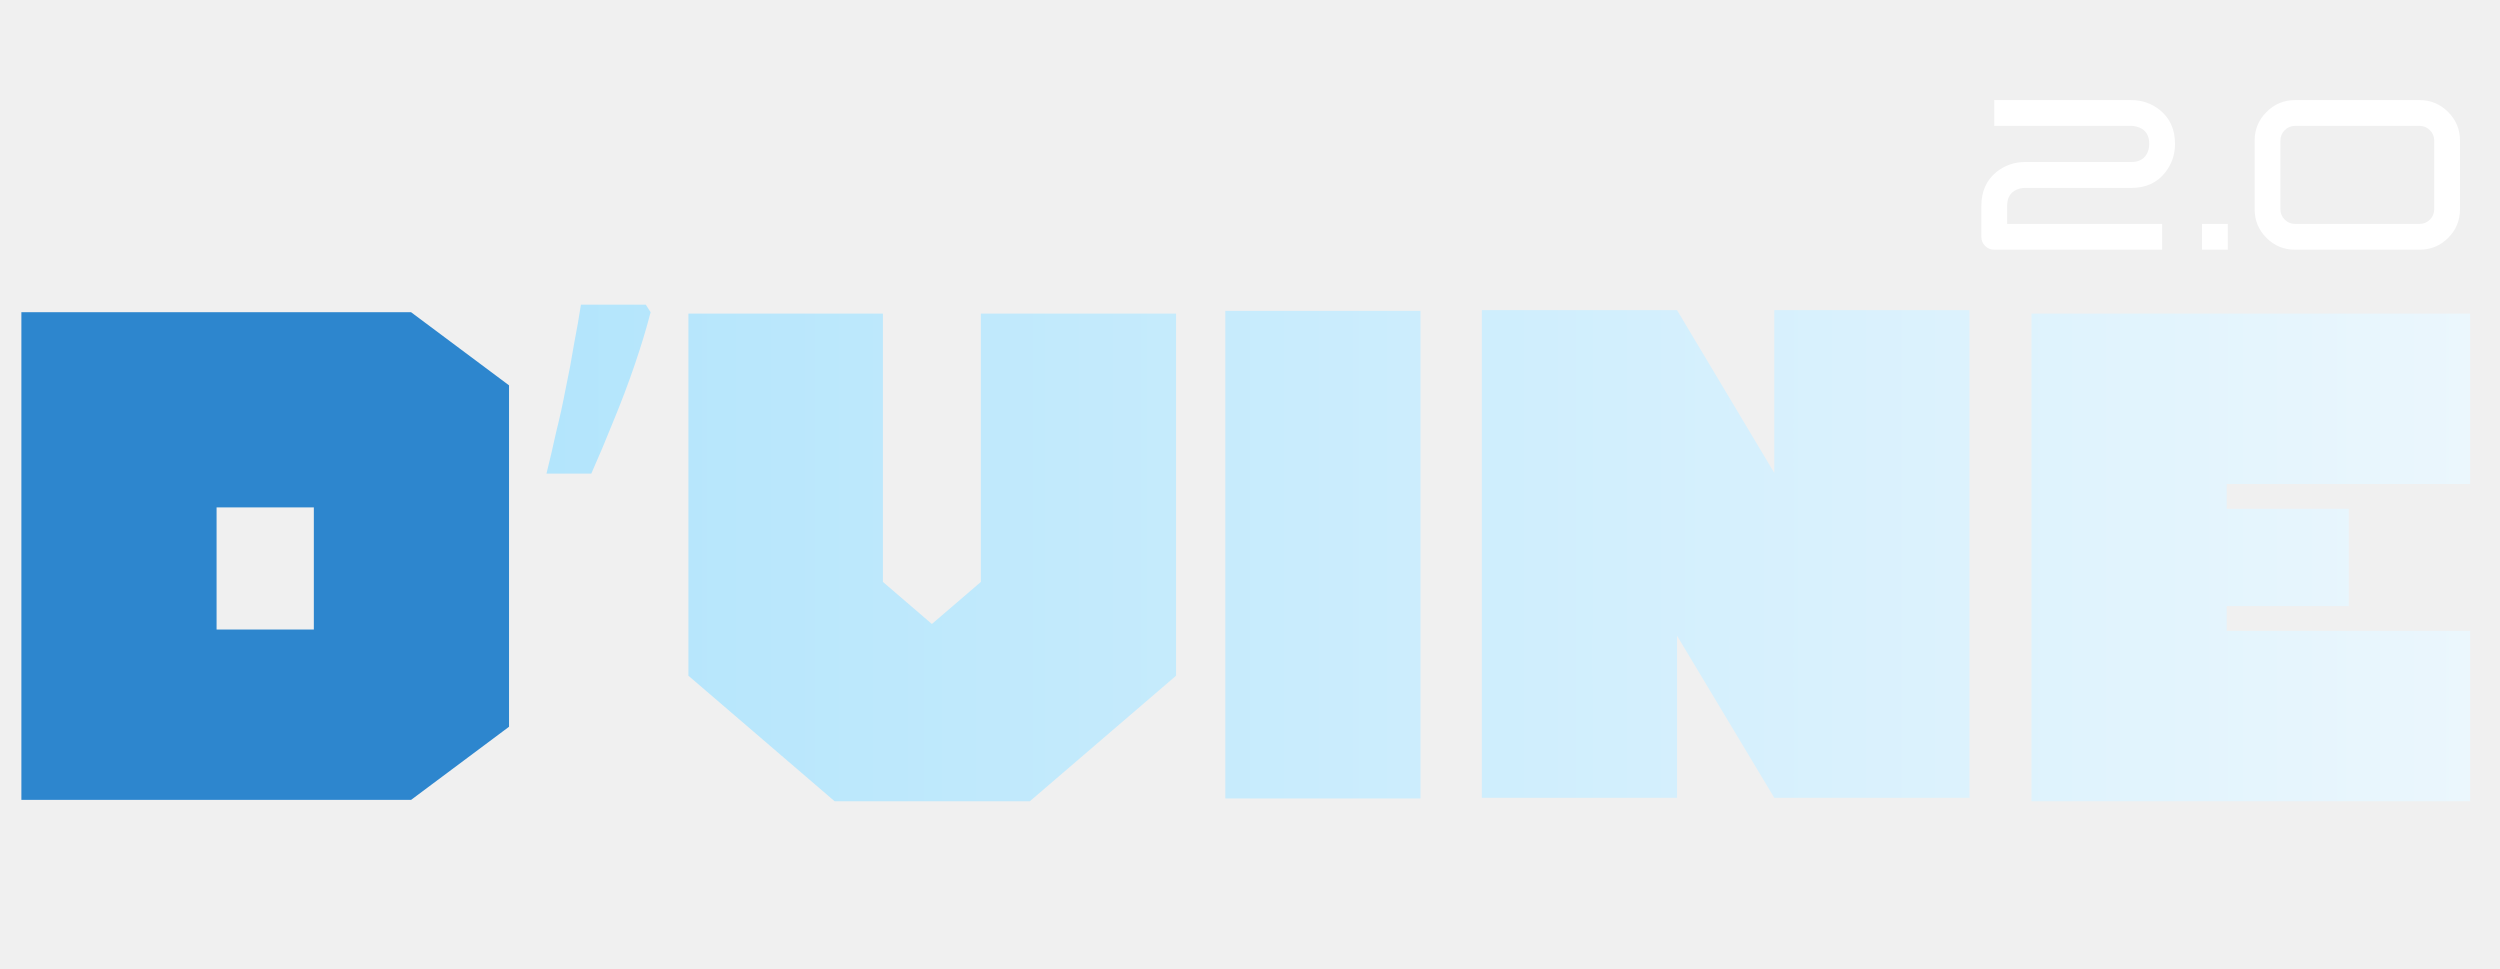
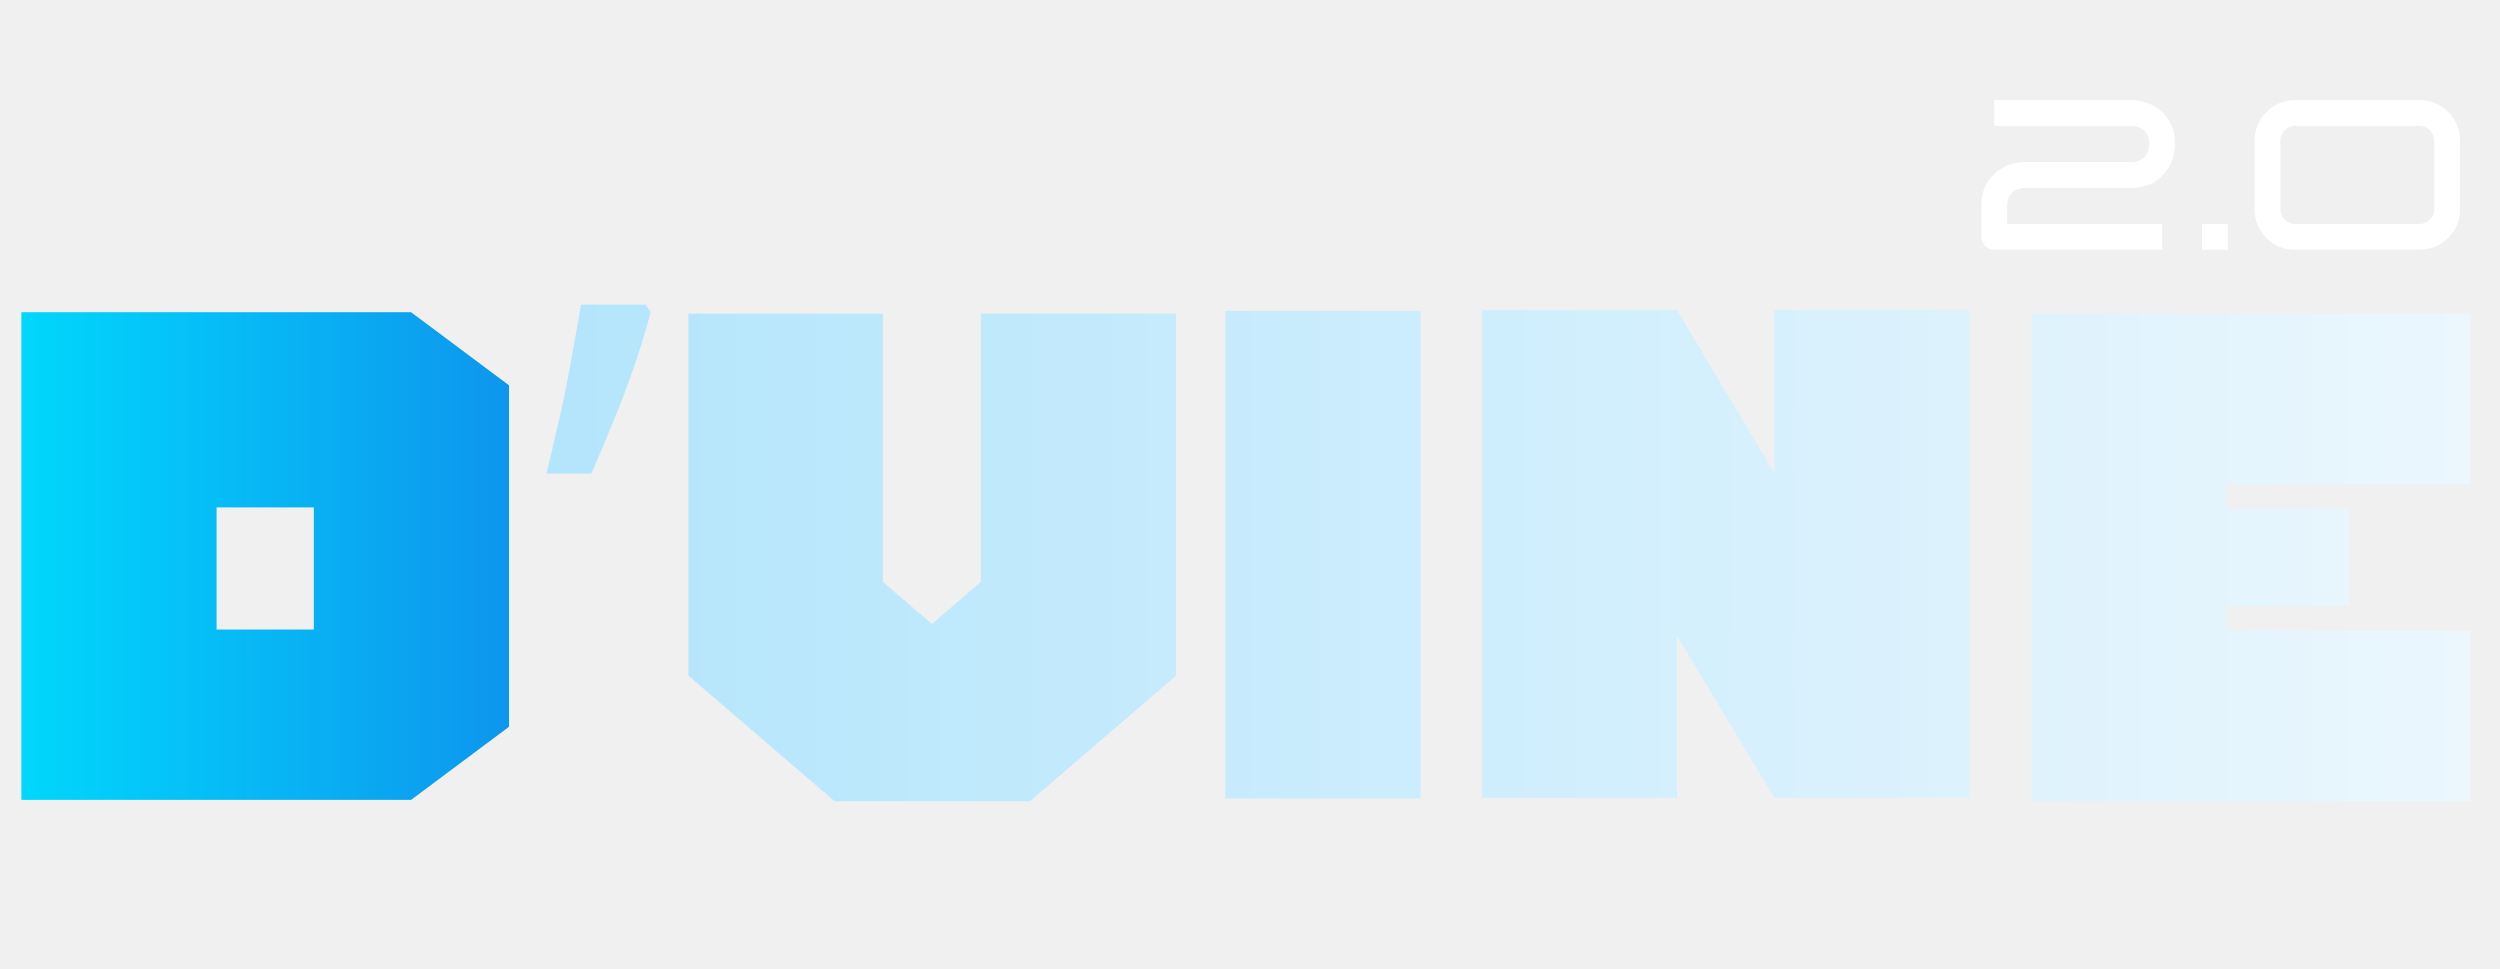
<svg xmlns="http://www.w3.org/2000/svg" width="831" height="322" viewBox="0 0 831 322" fill="none">
-   <path d="M667.172 74.429H718.686V83H662.886C661.696 83 660.684 82.583 659.851 81.75C659.018 80.917 658.601 79.905 658.601 78.715V68.447C658.601 63.626 660.297 59.847 663.69 57.109C666.458 54.936 669.612 53.85 673.154 53.85H708.419C710.711 53.85 712.362 53.076 713.374 51.529C713.761 50.934 714.044 50.264 714.222 49.52C714.341 48.984 714.401 48.419 714.401 47.824C714.401 45.532 713.627 43.88 712.08 42.869C711.514 42.511 710.86 42.244 710.116 42.065C709.55 41.916 708.985 41.842 708.419 41.842H662.886V33.271H708.419C711.99 33.271 715.145 34.357 717.883 36.53C721.276 39.238 722.972 43.002 722.972 47.824C722.972 51.395 721.886 54.564 719.713 57.332C717.035 60.754 713.27 62.466 708.419 62.466H673.198C672.603 62.466 672.038 62.525 671.502 62.644C670.758 62.823 670.088 63.105 669.493 63.492C667.946 64.504 667.172 66.156 667.172 68.447V74.429ZM731.945 83V74.429H740.515V83H731.945ZM817.698 46.708V69.563C817.698 73.283 816.389 76.453 813.77 79.072C811.151 81.691 807.981 83 804.261 83H762.88C759.16 83 755.991 81.691 753.372 79.072C750.753 76.453 749.443 73.283 749.443 69.563V46.708C749.443 43.017 750.753 39.863 753.372 37.244C755.991 34.595 759.16 33.271 762.88 33.271H804.261C807.981 33.271 811.151 34.595 813.77 37.244C816.389 39.863 817.698 43.017 817.698 46.708ZM809.127 69.563V46.708C809.127 45.368 808.651 44.223 807.699 43.27C806.746 42.318 805.601 41.842 804.261 41.842H762.88C761.541 41.842 760.395 42.318 759.443 43.27C758.491 44.223 758.014 45.368 758.014 46.708V69.563C758.014 70.903 758.491 72.048 759.443 73.001C760.395 73.953 761.541 74.429 762.88 74.429H804.261C805.601 74.429 806.746 73.953 807.699 73.001C808.651 72.048 809.127 70.903 809.127 69.563Z" fill="white" />
-   <path d="M169.201 128.087V241.575L136.645 265.878H7.107V103.784H136.645L169.201 128.087ZM104.318 209.248V168.668H71.991V209.248H104.318Z" fill="url(#paint0_linear_1406_12)" />
-   <path d="M216.264 103.784C214.888 109.134 213.131 114.942 210.991 121.209C208.851 127.476 206.482 133.742 203.883 140.009C201.438 146.123 198.992 151.931 196.547 157.433H181.644C182.714 153.154 183.784 148.568 184.854 143.677C186.077 138.786 187.147 133.895 188.064 129.004C189.134 123.96 190.051 119.069 190.815 114.331C191.732 109.593 192.496 105.236 193.108 101.262H214.659L216.264 103.784ZM390.923 120.521V224.609L342.318 266.337H277.434L228.829 224.609V161.102V152.848V144.824V104.243H277.434H293.483V193.429L309.761 207.414L326.039 193.429V104.243H342.318H390.923V112.497V120.521ZM472.179 103.326V265.419H407.296V103.326H472.179ZM654.662 265.19H589.778L557.451 211.312V265.19H492.568V103.097H557.451L589.778 157.204V103.097H654.662V111.35V265.19ZM821.083 209.707V266.337H675.267V104.243H821.083V160.873H740.151V169.126H780.731V201.453H740.151V209.707H821.083Z" fill="url(#paint1_linear_1406_12)" />
+   <path d="M667.173 74.429H718.687V83H662.887C661.697 83 660.685 82.583 659.852 81.75C659.019 80.917 658.602 79.905 658.602 78.715V68.447C658.602 63.626 660.298 59.847 663.691 57.109C666.459 54.936 669.613 53.85 673.155 53.85H708.42C710.712 53.85 712.363 53.076 713.375 51.529C713.762 50.934 714.045 50.264 714.223 49.52C714.342 48.984 714.402 48.419 714.402 47.824C714.402 45.532 713.628 43.88 712.081 42.869C711.515 42.511 710.861 42.244 710.117 42.065C709.551 41.916 708.986 41.842 708.42 41.842H662.887V33.271H708.42C711.991 33.271 715.146 34.357 717.884 36.53C721.277 39.238 722.973 43.002 722.973 47.824C722.973 51.395 721.887 54.564 719.714 57.332C717.036 60.754 713.271 62.466 708.42 62.466H673.199C672.604 62.466 672.039 62.525 671.503 62.644C670.759 62.823 670.089 63.105 669.494 63.492C667.947 64.504 667.173 66.156 667.173 68.447V74.429ZM731.946 83V74.429H740.516V83H731.946ZM817.699 46.708V69.563C817.699 73.283 816.39 76.453 813.771 79.072C811.152 81.691 807.982 83 804.262 83H762.881C759.161 83 755.992 81.691 753.373 79.072C750.754 76.453 749.444 73.283 749.444 69.563V46.708C749.444 43.017 750.754 39.863 753.373 37.244C755.992 34.595 759.161 33.271 762.881 33.271H804.262C807.982 33.271 811.152 34.595 813.771 37.244C816.39 39.863 817.699 43.017 817.699 46.708ZM809.128 69.563V46.708C809.128 45.368 808.652 44.223 807.7 43.27C806.747 42.318 805.602 41.842 804.262 41.842H762.881C761.542 41.842 760.396 42.318 759.444 43.27C758.491 44.223 758.015 45.368 758.015 46.708V69.563C758.015 70.903 758.491 72.048 759.444 73.001C760.396 73.953 761.542 74.429 762.881 74.429H804.262C805.602 74.429 806.747 73.953 807.7 73.001C808.652 72.048 809.128 70.903 809.128 69.563Z" fill="white" />
+   <path d="M169.201 128.087V241.575L136.645 265.878H7.107V103.784H136.645L169.201 128.087ZM104.318 209.248V168.668H71.991V209.248H104.318Z" fill="url(#paint0_linear_1626_22)" />
+   <path d="M216.264 103.784C214.888 109.134 213.131 114.942 210.991 121.209C208.851 127.476 206.482 133.742 203.883 140.009C201.438 146.123 198.992 151.931 196.547 157.433H181.644C182.714 153.154 183.784 148.568 184.854 143.677C186.077 138.786 187.147 133.895 188.064 129.004C189.134 123.96 190.051 119.069 190.815 114.331C191.732 109.593 192.496 105.236 193.108 101.262H214.659L216.264 103.784ZM390.923 120.521V224.609L342.318 266.337H277.434L228.829 224.609V161.102V152.848V144.824V104.243H277.434H293.483V193.429L309.761 207.414L326.039 193.429V104.243H342.318H390.923V112.497V120.521ZM472.179 103.326V265.419H407.296V103.326H472.179ZM654.662 265.19H589.778L557.451 211.312V265.19H492.568V103.097H557.451L589.778 157.204V103.097H654.662V111.35V265.19ZM821.083 209.707V266.337H675.267V104.243H821.083V160.873H740.151V169.126H780.731V201.453H740.151V209.707H821.083Z" fill="url(#paint1_linear_1626_22)" />
  <defs>
-     <linearGradient id="paint0_linear_1406_12" x1="0" y1="207.461" x2="831" y2="207.461" gradientUnits="userSpaceOnUse">
-       <stop stop-color="#2D86CE" />
+     <linearGradient id="paint0_linear_1626_22" x1="0" y1="207.461" x2="831" y2="207.461" gradientUnits="userSpaceOnUse">
+       <stop stop-color="#00DAFD" />
+       <stop offset="0.409" stop-color="#1B51DD" />
    </linearGradient>
-     <linearGradient id="paint1_linear_1406_12" x1="0" y1="207.461" x2="831" y2="207.461" gradientUnits="userSpaceOnUse">
+     <linearGradient id="paint1_linear_1626_22" x1="0" y1="207.461" x2="831" y2="207.461" gradientUnits="userSpaceOnUse">
      <stop stop-color="#A3E0FC" />
      <stop offset="1" stop-color="#ECF7FD" />
    </linearGradient>
  </defs>
</svg>
